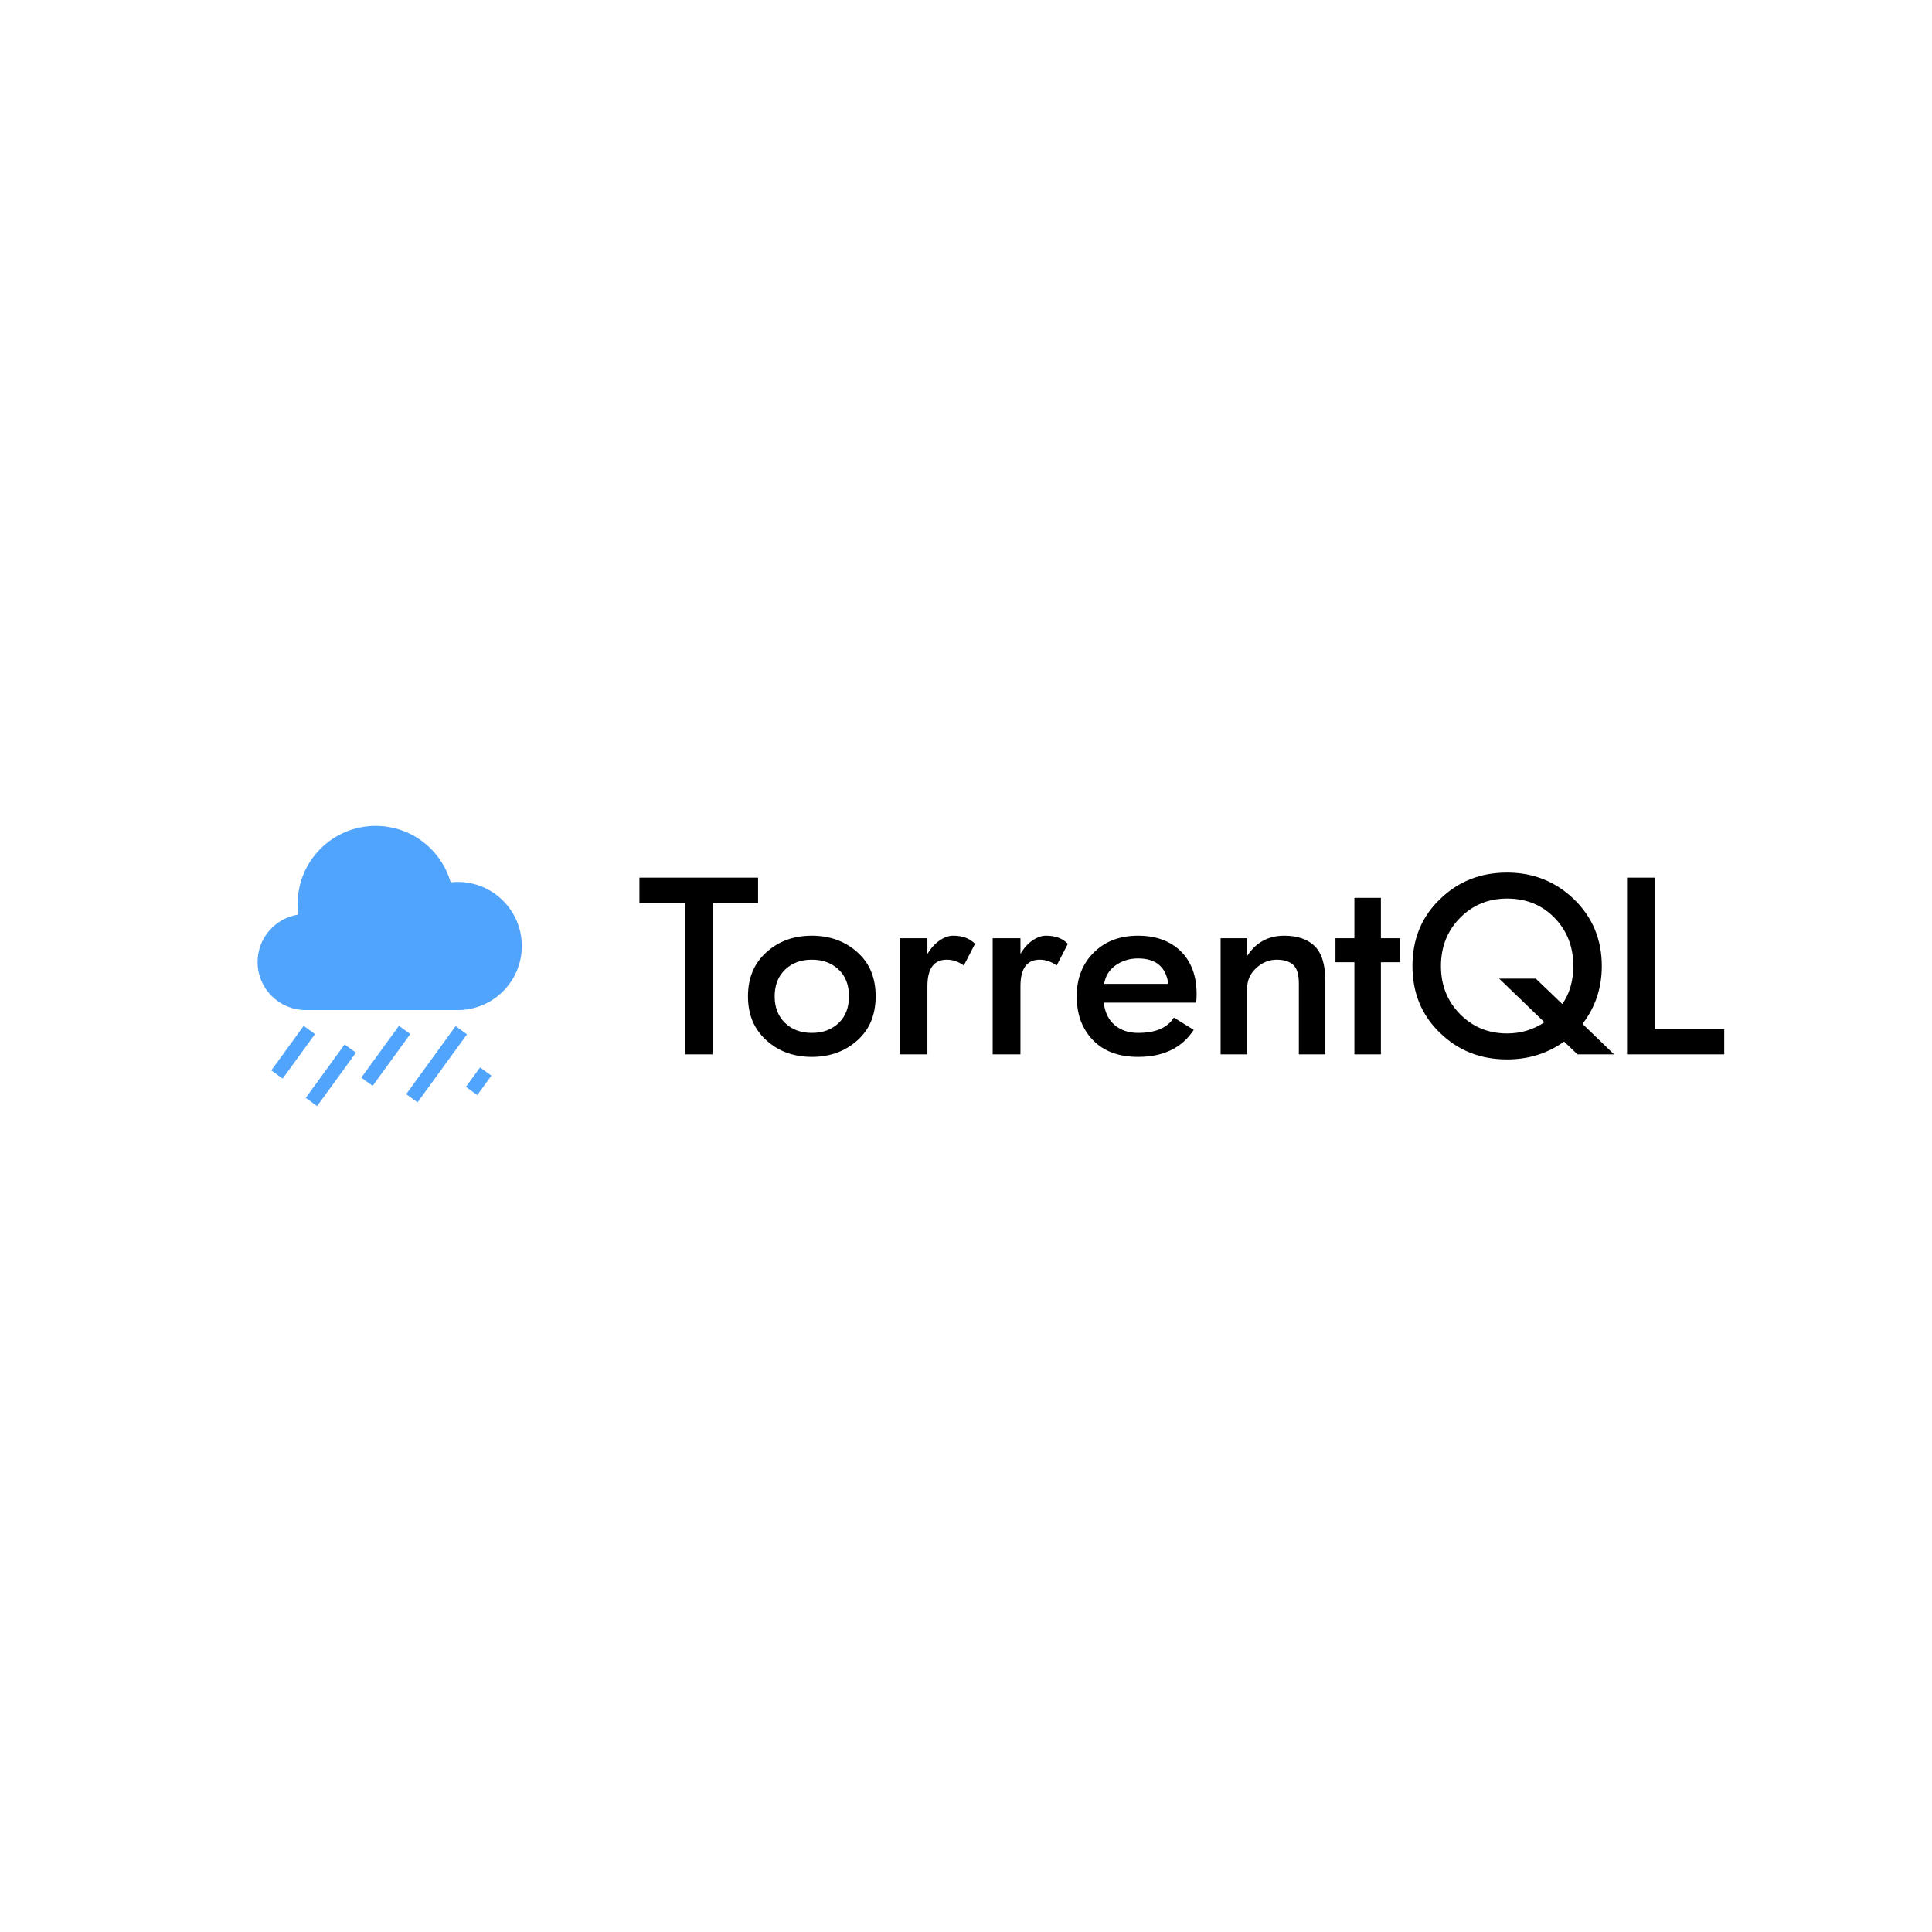
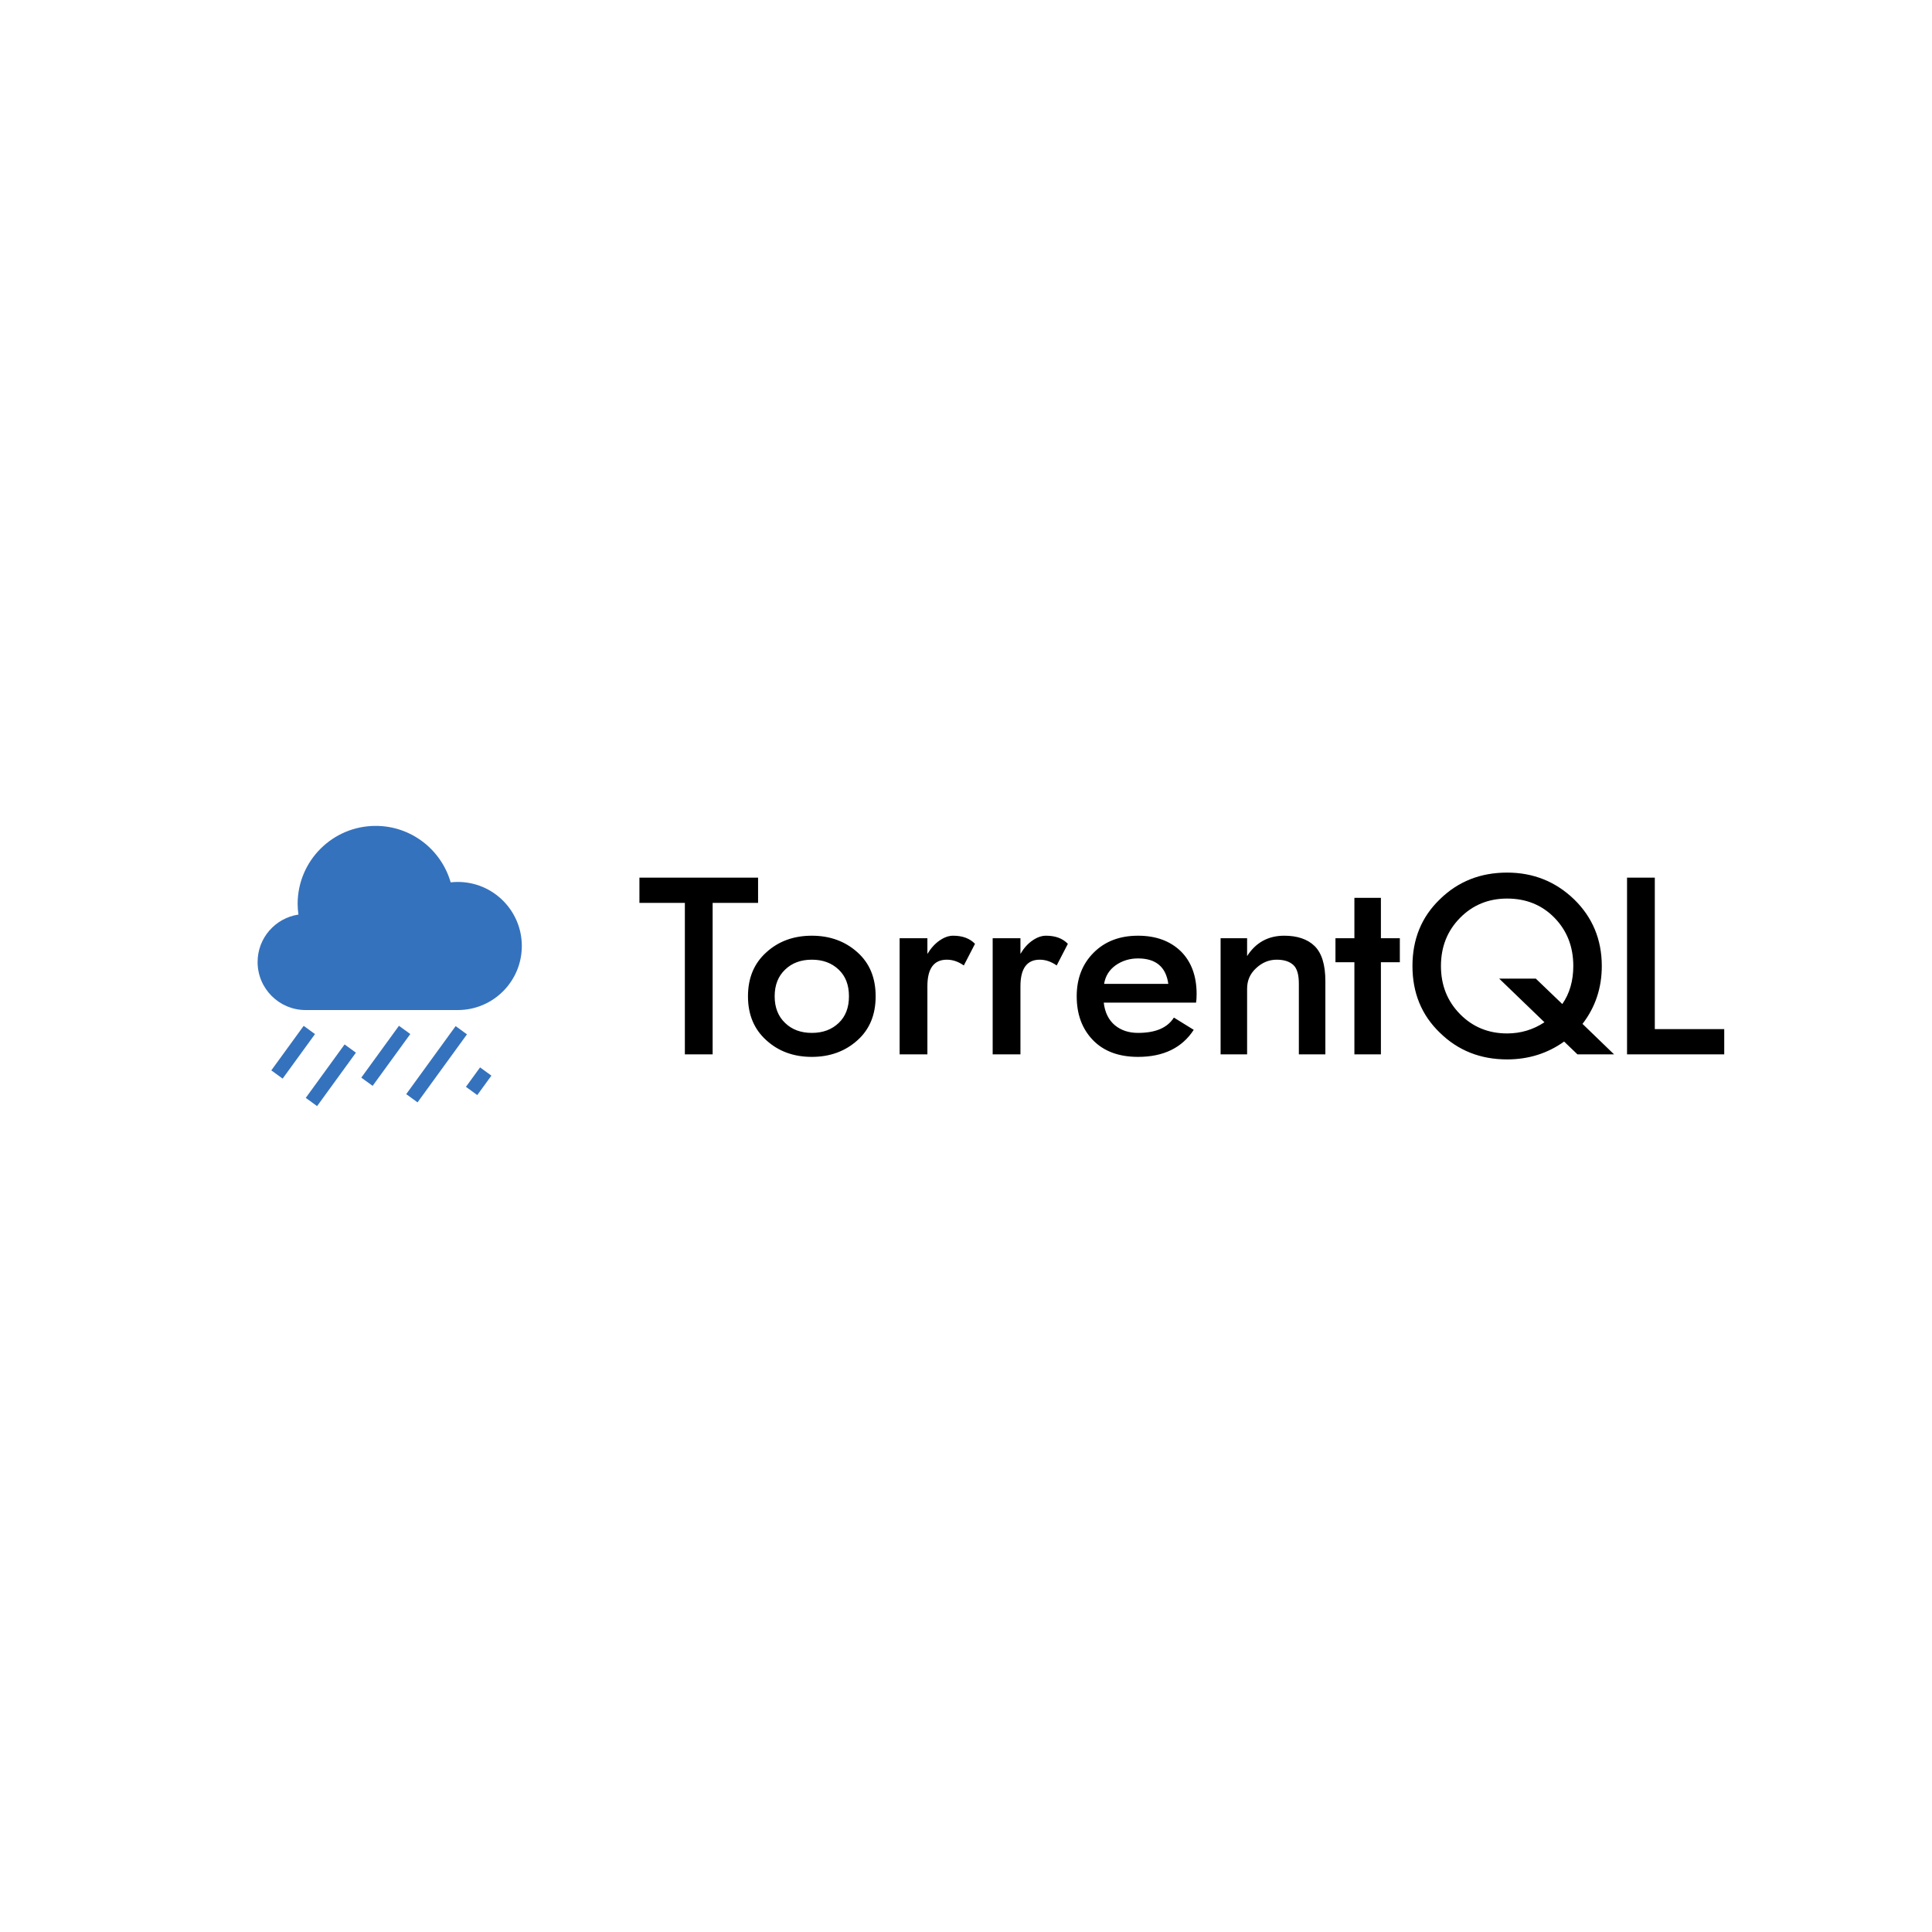
<svg xmlns="http://www.w3.org/2000/svg" data-v-1084b650="" viewBox="0 0 300 300">
  <rect data-v-1084b650="" fill="#ffffff" x="0" y="0" width="300px" height="300px" class="logo-background-square" />
  <g data-v-1084b650="" id="918359b2-1784-2e81-6073-abd8cbf98f25" fill="#000000" transform="matrix(2.8,0,0,2.8,98.89781,128.44)">
    <path d="M0.14 4.20L2.66 4.20L2.66 12.60L4.20 12.60L4.20 4.20L6.72 4.20L6.72 2.80L0.14 2.80ZM6.16 9.38C6.16 10.40 6.50 11.21 7.18 11.82C7.85 12.43 8.69 12.74 9.70 12.74C10.71 12.74 11.55 12.43 12.23 11.82C12.91 11.21 13.24 10.40 13.24 9.38C13.24 8.36 12.91 7.55 12.23 6.94C11.55 6.33 10.71 6.02 9.70 6.02C8.69 6.02 7.85 6.33 7.18 6.94C6.50 7.55 6.16 8.36 6.16 9.38ZM7.64 9.38C7.64 8.75 7.84 8.26 8.22 7.90C8.60 7.53 9.10 7.35 9.70 7.35C10.31 7.35 10.80 7.53 11.19 7.90C11.57 8.26 11.76 8.75 11.76 9.38C11.76 10.01 11.57 10.50 11.19 10.86C10.80 11.23 10.31 11.41 9.70 11.41C9.10 11.41 8.60 11.23 8.22 10.86C7.84 10.50 7.64 10.01 7.64 9.38ZM18.13 7.67L18.75 6.47C18.46 6.17 18.06 6.02 17.54 6.02C17.29 6.02 17.04 6.11 16.78 6.29C16.52 6.47 16.30 6.72 16.11 7.03L16.11 6.16L14.57 6.16L14.57 12.60L16.11 12.60L16.11 8.82C16.11 7.84 16.47 7.35 17.19 7.35C17.52 7.35 17.83 7.46 18.13 7.67ZM23.28 7.67L23.90 6.47C23.61 6.17 23.21 6.02 22.69 6.02C22.44 6.02 22.19 6.11 21.93 6.29C21.67 6.47 21.45 6.72 21.27 7.03L21.27 6.16L19.73 6.16L19.73 12.60L21.27 12.60L21.27 8.82C21.27 7.84 21.63 7.35 22.34 7.35C22.67 7.35 22.98 7.46 23.28 7.67ZM29.47 8.69L25.91 8.69C25.98 8.26 26.19 7.92 26.55 7.66C26.91 7.41 27.32 7.28 27.79 7.28C28.78 7.28 29.34 7.75 29.47 8.69ZM25.89 9.73L31.01 9.73C31.03 9.61 31.04 9.45 31.04 9.25C31.04 8.25 30.74 7.45 30.16 6.88C29.57 6.31 28.78 6.02 27.79 6.02C26.78 6.02 25.96 6.33 25.33 6.96C24.70 7.59 24.39 8.40 24.39 9.38C24.39 10.38 24.69 11.19 25.29 11.81C25.89 12.43 26.73 12.74 27.79 12.74C29.20 12.74 30.23 12.24 30.88 11.24L29.78 10.56C29.42 11.13 28.76 11.41 27.79 11.41C27.28 11.41 26.85 11.27 26.50 10.98C26.16 10.69 25.95 10.27 25.89 9.73ZM33.84 7.15L33.84 6.16L32.37 6.16L32.37 12.60L33.84 12.60L33.84 8.96C33.84 8.51 34.00 8.13 34.34 7.82C34.67 7.51 35.05 7.35 35.48 7.35C35.89 7.35 36.19 7.45 36.40 7.64C36.61 7.83 36.71 8.18 36.71 8.68L36.71 12.60L38.18 12.60L38.18 8.54C38.18 7.63 37.98 6.98 37.58 6.59C37.19 6.21 36.62 6.02 35.90 6.02C35.01 6.02 34.32 6.40 33.84 7.15ZM39.79 3.92L39.79 6.16L38.74 6.16L38.74 7.49L39.79 7.49L39.79 12.60L41.26 12.60L41.26 7.49L42.31 7.49L42.31 6.16L41.26 6.16L41.26 3.92ZM43.01 7.70C43.01 9.18 43.51 10.42 44.53 11.40C45.54 12.39 46.78 12.88 48.26 12.88C49.44 12.88 50.50 12.55 51.42 11.89L52.16 12.60L54.19 12.60L52.44 10.91C53.15 9.99 53.51 8.92 53.51 7.70C53.51 6.23 52.99 4.99 51.97 4.00C50.94 3.01 49.70 2.52 48.26 2.52C46.78 2.52 45.54 3.01 44.53 4.00C43.51 4.98 43.01 6.22 43.01 7.70ZM47.82 8.40L50.33 10.82C49.71 11.23 49.02 11.44 48.26 11.44C47.22 11.44 46.35 11.08 45.65 10.37C44.94 9.65 44.59 8.76 44.59 7.70C44.59 6.64 44.94 5.75 45.65 5.03C46.35 4.32 47.22 3.96 48.26 3.96C49.32 3.96 50.20 4.32 50.89 5.03C51.58 5.74 51.93 6.63 51.93 7.70C51.93 8.51 51.73 9.22 51.32 9.81L49.85 8.40ZM54.91 2.80L54.91 12.60L60.30 12.60L60.30 11.20L56.45 11.20L56.45 2.80Z" />
  </g>
  <linearGradient data-v-1084b650="" gradientTransform="rotate(25)" id="64e76d06-18ee-74ce-e28d-d6666220e552" x1="0%" y1="0%" x2="100%" y2="0%">
-     <stop data-v-1084b650="" offset="0%" style="stop-color: rgb(81, 164, 251); stop-opacity: 1;" />
-     <stop data-v-1084b650="" offset="100%" style="stop-color: rgb(81, 164, 251); stop-opacity: 1;" />
+     <stop data-v-1084b650="" offset="0%" style="stop-color: rgb(53,114,189); stop-opacity: 1;" />
+     <stop data-v-1084b650="" offset="100%" style="stop-color: rgb(53,114,189); stop-opacity: 1;" />
  </linearGradient>
  <g data-v-1084b650="" id="66020930-c114-ca62-d4f5-23e244be7dde" fill="url(#64e76d06-18ee-74ce-e28d-d6666220e552)" stroke="none" transform="matrix(0.2004672,0,0,0.2004672,30.44372,119.9302)">
    <svg viewBox="0 0 100 100">
      <path d="M67.572 28.296c-.622 0-1.231.041-1.832.109-2.423-8.417-10.163-14.581-19.358-14.581-11.132 0-20.156 9.024-20.156 20.156 0 .933.085 1.841.208 2.74-5.967.899-10.544 6.033-10.544 12.25 0 6.852 5.553 12.403 12.402 12.403h39.28c9.134 0 16.538-7.405 16.538-16.538s-7.404-16.539-16.538-16.539M19.429 76.949l8.356-11.497 2.925 2.126-8.355 11.497zM42.664 78.818l9.724-13.38 2.928 2.128-9.724 13.38zM54.262 83.084L67.02 65.52l2.926 2.125-12.759 17.564zM31.25 86.175l-2.926-2.126L38.349 70.25l2.926 2.127zM69.681 81.199l3.648-5.019 2.927 2.128-3.647 5.018z" />
    </svg>
  </g>
</svg>
